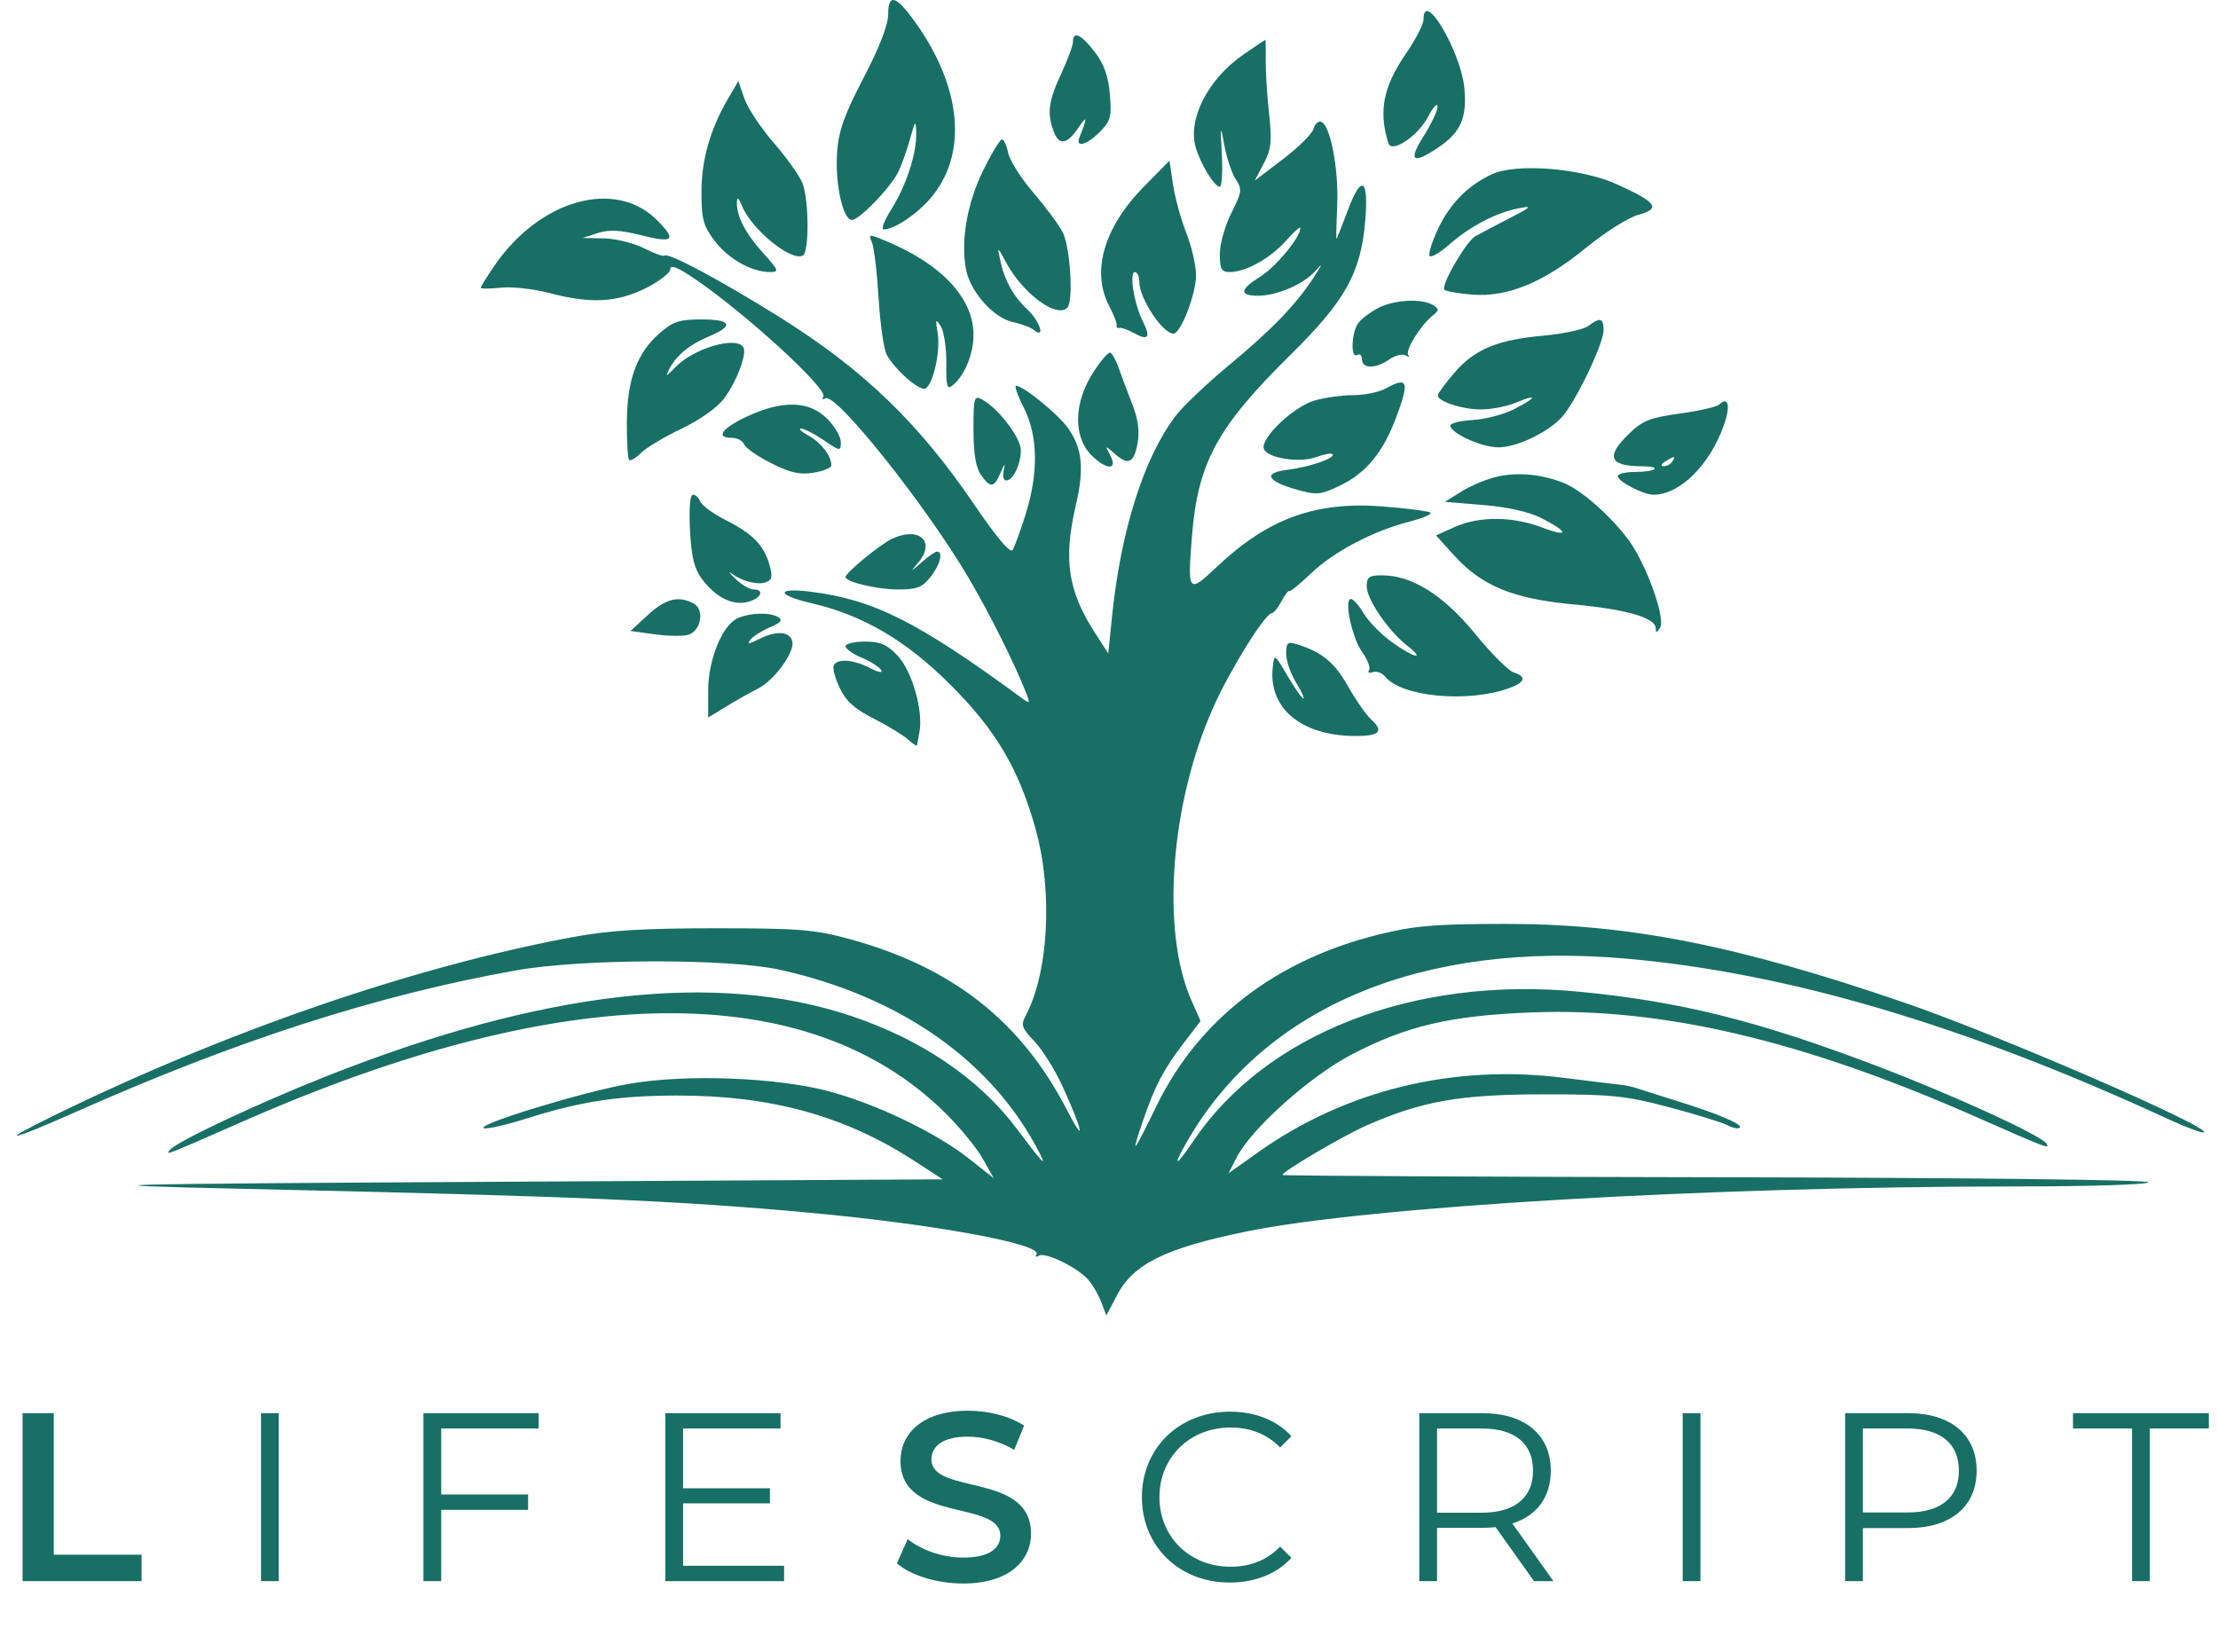
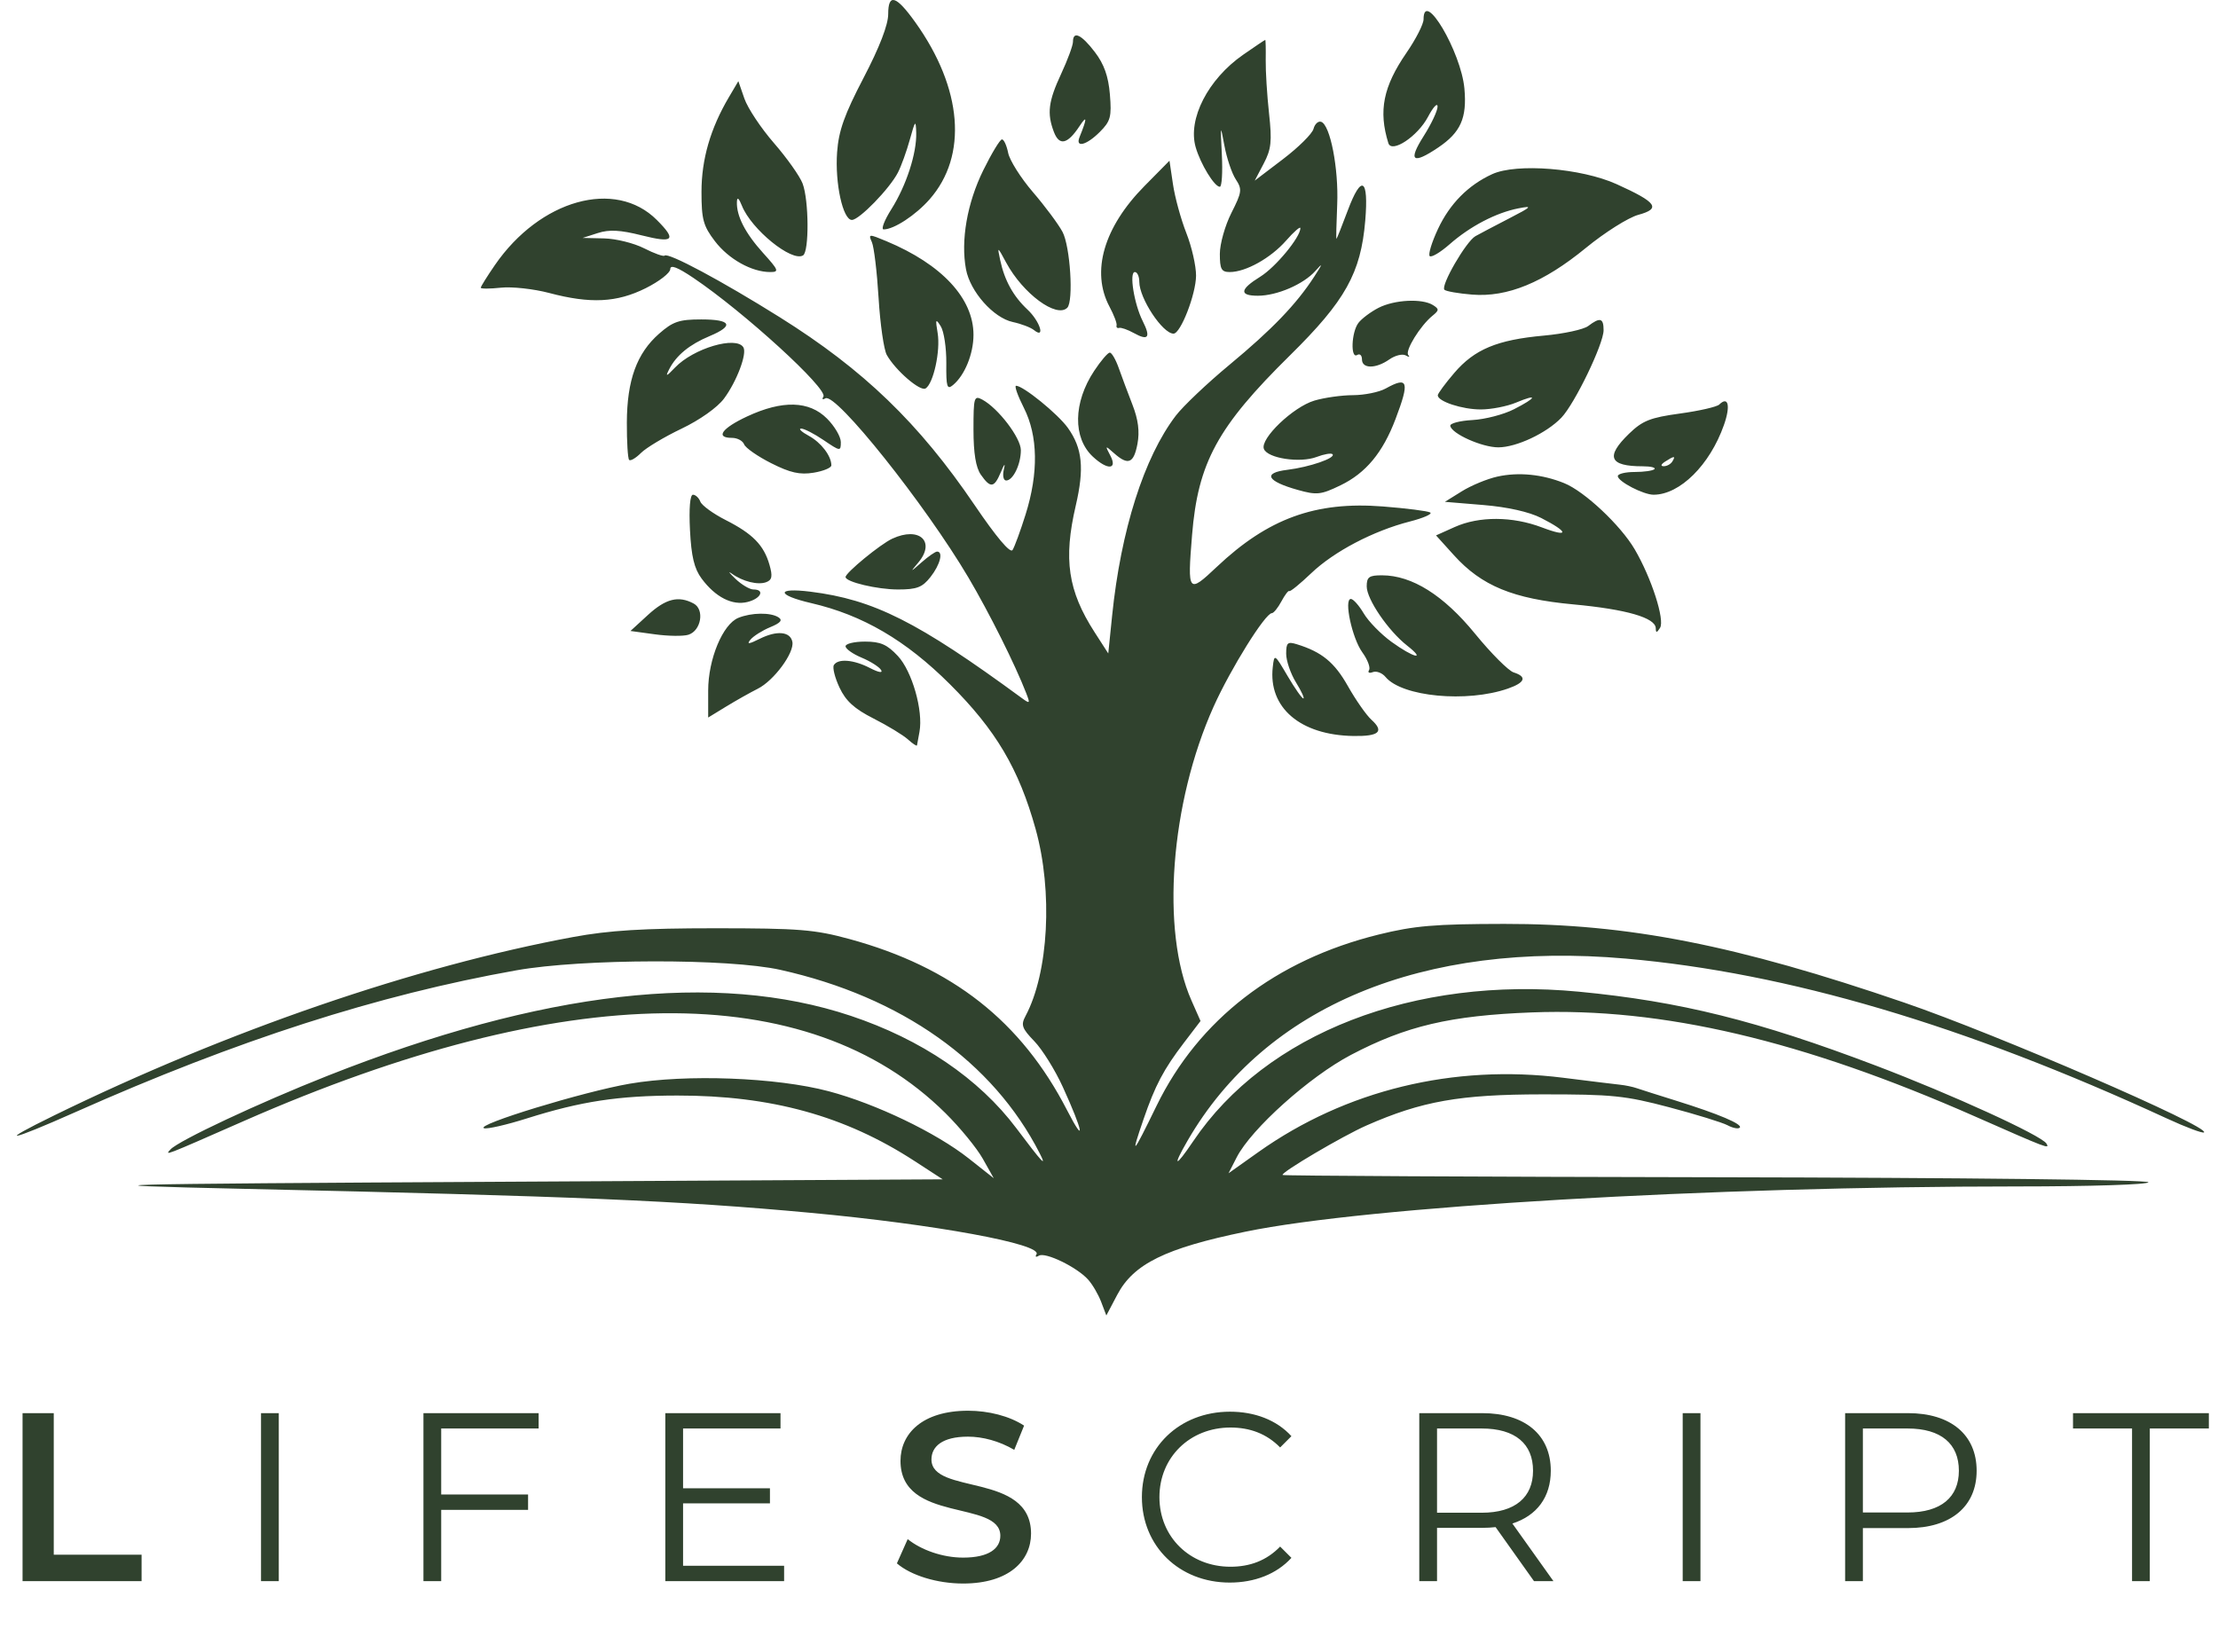
<svg xmlns="http://www.w3.org/2000/svg" width="184" height="137" viewBox="0 0 184 137" fill="none">
-   <path fill-rule="evenodd" clip-rule="evenodd" d="M73.683 1.169C73.683 2.057 72.966 3.916 71.647 6.444C70.049 9.506 69.574 10.839 69.444 12.63C69.258 15.201 69.924 18.245 70.671 18.245C71.281 18.245 73.801 15.651 74.488 14.317C74.766 13.778 75.213 12.54 75.482 11.566C75.923 9.968 75.975 9.914 76.007 11.01C76.056 12.714 75.185 15.394 73.942 17.361C73.362 18.279 73.076 19.031 73.305 19.031C74.16 19.031 75.962 17.849 77.121 16.53C80.299 12.911 79.849 7.335 75.939 1.859C74.34 -0.379 73.683 -0.58 73.683 1.169ZM118.095 1.603C118.095 1.998 117.459 3.244 116.682 4.373C114.744 7.186 114.341 9.19 115.174 11.872C115.445 12.748 117.608 11.313 118.465 9.69C118.891 8.883 119.247 8.497 119.257 8.834C119.266 9.17 118.748 10.275 118.104 11.29C116.788 13.365 117.18 13.674 119.309 12.239C121.176 10.981 121.706 9.79 121.484 7.346C121.209 4.306 118.095 -0.97 118.095 1.603ZM89.011 3.468C89.011 3.77 88.571 4.964 88.033 6.12C86.968 8.407 86.843 9.405 87.427 10.941C87.877 12.124 88.558 11.974 89.548 10.473C90.191 9.498 90.195 9.795 89.559 11.367C89.184 12.293 90.126 12.057 91.237 10.946C92.131 10.052 92.228 9.69 92.074 7.83C91.949 6.328 91.592 5.322 90.828 4.321C89.712 2.857 89.011 2.528 89.011 3.468ZM103.121 4.546C100.216 6.569 98.519 9.872 99.189 12.206C99.588 13.6 100.744 15.494 101.195 15.494C101.361 15.494 101.437 14.3 101.362 12.841C101.233 10.318 101.243 10.28 101.574 12.079C101.766 13.12 102.19 14.378 102.515 14.875C103.059 15.704 103.028 15.937 102.151 17.668C101.626 18.707 101.195 20.235 101.195 21.062C101.195 22.33 101.326 22.568 102.02 22.568C103.344 22.568 105.42 21.408 106.695 19.956C107.345 19.216 107.877 18.753 107.877 18.926C107.877 19.679 105.822 22.166 104.549 22.953C102.846 24.006 102.78 24.533 104.352 24.533C105.934 24.533 108.139 23.582 109.119 22.478C109.759 21.756 109.74 21.848 109.018 22.961C107.537 25.243 105.524 27.336 101.995 30.261C100.15 31.79 98.145 33.693 97.538 34.488C94.906 37.943 92.985 43.979 92.259 51.075L91.939 54.207L90.8 52.438C88.594 49.01 88.206 46.398 89.241 41.949C89.963 38.847 89.796 37.192 88.591 35.499C87.771 34.347 84.885 32.001 84.29 32.001C84.135 32.001 84.427 32.827 84.938 33.836C86.112 36.154 86.162 39.232 85.083 42.669C84.652 44.043 84.163 45.375 83.997 45.629C83.806 45.922 82.655 44.557 80.848 41.895C76.234 35.098 71.645 30.674 64.695 26.321C59.858 23.292 55.421 20.917 55.134 21.205C55.039 21.299 54.273 21.026 53.431 20.597C52.59 20.168 51.098 19.799 50.117 19.777L48.334 19.737L49.595 19.332C50.54 19.028 51.453 19.076 53.231 19.524C55.885 20.193 56.157 19.916 54.487 18.246C51.05 14.809 44.794 16.555 41.05 21.996C40.408 22.929 39.883 23.771 39.883 23.868C39.883 23.965 40.635 23.963 41.554 23.865C42.473 23.767 44.278 23.965 45.567 24.306C48.98 25.21 51.169 25.101 53.562 23.909C54.685 23.349 55.604 22.637 55.604 22.326C55.604 21.935 56.195 22.159 57.528 23.057C61.709 25.872 68.703 32.261 68.307 32.902C68.171 33.122 68.246 33.186 68.474 33.045C69.317 32.524 76.756 41.846 80.341 47.915C82.067 50.839 84.214 55.133 85.133 57.504C85.471 58.377 85.444 58.405 84.751 57.898C76.113 51.564 72.49 49.741 67.231 49.084C64.357 48.725 64.401 49.361 67.297 50.032C71.564 51.021 75.147 53.116 78.804 56.761C82.615 60.56 84.521 63.779 85.91 68.766C87.356 73.954 86.993 80.7 85.075 84.284C84.676 85.03 84.773 85.306 85.808 86.378C86.464 87.058 87.527 88.763 88.168 90.168C89.855 93.861 90.087 95.135 88.518 92.092C84.719 84.721 79.004 80.227 70.476 77.9C67.577 77.109 66.292 77.006 59.338 77.005C53.371 77.005 50.531 77.18 47.547 77.731C34.42 80.158 18.858 85.507 4.511 92.522C-0.347 94.898 0.673 94.739 6.28 92.246C19.684 86.286 31.337 82.539 42.831 80.495C48.307 79.521 60.454 79.499 64.743 80.456C74.773 82.694 82.376 88.072 86.249 95.671C86.875 96.9 86.475 96.47 84.316 93.596C81.219 89.472 76.43 86.222 70.569 84.266C59.404 80.54 45.02 82.189 27.18 89.241C21.486 91.492 14.81 94.622 14.14 95.356C13.653 95.89 13.563 95.924 20.232 92.994C46.84 81.3 67.046 81.073 78.43 92.339C79.636 93.532 81.031 95.236 81.531 96.125L82.439 97.74L80.365 96.101C77.66 93.963 72.665 91.565 68.749 90.526C64.406 89.373 56.941 89.091 52.228 89.901C48.413 90.558 39.374 93.321 40.154 93.592C40.411 93.681 42.011 93.316 43.709 92.779C48.204 91.36 51.304 90.888 56.184 90.882C63.958 90.873 70.095 92.565 75.854 96.306L78.203 97.832L42.045 98.032C7.6 98.222 5.232 98.286 20.232 98.621C47.585 99.231 56.325 99.6 67.199 100.606C77.551 101.563 86.507 103.207 85.983 104.055C85.852 104.266 85.944 104.316 86.186 104.167C86.711 103.842 89.329 105.111 90.261 106.143C90.625 106.544 91.115 107.38 91.35 108L91.779 109.127L92.684 107.41C94.037 104.845 96.671 103.549 103.317 102.176C113.459 100.082 141.795 98.422 167.394 98.422C173.428 98.422 178.228 98.267 178.228 98.074C178.228 97.874 162.9 97.697 142.377 97.66C122.659 97.625 106.471 97.54 106.403 97.472C106.214 97.283 111.379 94.236 113.379 93.357C117.95 91.348 121.105 90.79 127.921 90.784C133.745 90.779 134.82 90.888 138.469 91.854C140.704 92.445 142.886 93.118 143.317 93.349C143.749 93.58 144.203 93.669 144.325 93.546C144.602 93.269 142.567 92.406 139.053 91.312C137.577 90.852 136.106 90.385 135.781 90.272C135.457 90.159 134.838 90.03 134.406 89.985C133.973 89.94 131.851 89.68 129.689 89.408C120.579 88.26 111.631 90.438 104.405 95.563L101.917 97.328L102.593 96.008C103.803 93.645 108.629 89.318 112.071 87.51C116.649 85.105 120.314 84.245 127.086 83.985C137.898 83.57 149.545 86.308 163.883 92.635C169.869 95.276 170.066 95.351 169.765 94.863C169.347 94.188 161.902 90.785 155.629 88.403C145.803 84.671 139.38 83.072 130.985 82.267C117.3 80.956 105.013 85.721 98.98 94.68C97.483 96.902 97.221 96.864 98.525 94.612C104.984 83.459 118.026 78.044 134.873 79.521C148.29 80.698 162.92 85.021 179.756 92.783C181.353 93.52 182.741 94.039 182.842 93.939C183.326 93.455 165.683 85.814 157.987 83.176C144.033 78.391 135.071 76.628 124.777 76.643C119.013 76.651 117.326 76.795 114.362 77.528C105.833 79.635 99.433 84.574 95.942 91.74C93.932 95.867 93.767 96.037 94.864 92.848C95.83 90.039 96.535 88.704 98.216 86.503L99.593 84.698L98.838 82.99C96.287 77.225 97.088 66.606 100.676 58.623C102.088 55.48 104.963 50.866 105.509 50.866C105.657 50.866 106.015 50.424 106.304 49.884C106.593 49.344 106.888 48.96 106.959 49.031C107.03 49.103 107.845 48.439 108.77 47.557C110.667 45.747 113.926 44.038 116.962 43.261C118.087 42.973 118.847 42.637 118.649 42.515C118.452 42.394 116.683 42.168 114.718 42.014C109.126 41.577 105.195 43.008 100.934 47.033C98.565 49.272 98.5 49.187 98.89 44.39C99.38 38.375 100.997 35.408 107.017 29.476C111.608 24.951 112.893 22.651 113.258 18.298C113.553 14.775 112.942 14.424 111.805 17.464C111.321 18.758 110.899 19.817 110.867 19.817C110.835 19.817 110.864 18.535 110.931 16.968C111.059 13.987 110.353 10.351 109.597 10.104C109.354 10.024 109.069 10.289 108.965 10.691C108.859 11.094 107.719 12.225 106.431 13.204L104.09 14.984L104.834 13.569C105.463 12.372 105.531 11.727 105.276 9.402C105.111 7.889 104.986 5.899 105.001 4.98C105.015 4.062 104.997 3.31 104.962 3.31C104.926 3.31 104.098 3.866 103.121 4.546ZM60.461 8.073C58.933 10.662 58.194 13.22 58.194 15.914C58.194 18.202 58.34 18.741 59.309 20.01C60.443 21.496 62.362 22.568 63.891 22.568C64.657 22.568 64.602 22.42 63.297 20.976C61.819 19.34 61.088 17.911 61.132 16.745C61.148 16.314 61.292 16.425 61.547 17.066C62.327 19.028 65.691 21.76 66.621 21.186C67.134 20.868 67.107 16.606 66.582 15.225C66.351 14.616 65.282 13.107 64.207 11.87C63.132 10.634 62.028 8.972 61.753 8.178L61.252 6.732L60.461 8.073ZM81.568 14.128C80.231 16.846 79.689 19.953 80.137 22.341C80.484 24.195 82.415 26.37 84.017 26.713C84.71 26.861 85.499 27.16 85.769 27.378C86.747 28.166 86.274 26.648 85.24 25.683C84.063 24.582 83.332 23.261 82.975 21.586C82.727 20.418 82.732 20.42 83.473 21.79C84.865 24.362 87.651 26.419 88.539 25.529C89.073 24.993 88.784 20.422 88.139 19.227C87.79 18.579 86.684 17.094 85.681 15.928C84.68 14.762 83.759 13.303 83.635 12.685C83.512 12.069 83.28 11.563 83.121 11.563C82.962 11.563 82.263 12.717 81.568 14.128ZM94.945 15.43C91.564 18.853 90.494 22.537 92.04 25.437C92.409 26.129 92.674 26.827 92.63 26.99C92.585 27.152 92.681 27.247 92.844 27.201C93.006 27.155 93.551 27.346 94.056 27.626C95.264 28.295 95.483 28 94.795 26.633C94.082 25.218 93.659 22.568 94.145 22.568C94.348 22.568 94.514 22.934 94.514 23.38C94.514 24.748 96.449 27.677 97.353 27.677C97.943 27.677 99.212 24.409 99.222 22.867C99.226 22.059 98.863 20.467 98.415 19.33C97.967 18.193 97.469 16.378 97.309 15.297L97.017 13.332L94.945 15.43ZM123.794 14.444C121.804 15.353 120.271 16.901 119.292 18.994C118.776 20.094 118.467 21.106 118.605 21.244C118.743 21.381 119.485 20.941 120.255 20.265C121.954 18.773 124.109 17.647 125.956 17.286C127.178 17.047 127.092 17.14 125.189 18.122C124.01 18.73 122.756 19.39 122.401 19.589C121.624 20.024 119.494 23.705 119.826 24.037C119.955 24.167 120.99 24.347 122.124 24.439C125.044 24.675 128.053 23.44 131.556 20.569C133.123 19.284 135.082 18.048 135.909 17.822C137.818 17.302 137.453 16.788 134.105 15.274C131.178 13.952 125.817 13.52 123.794 14.444ZM72.328 20.085C72.505 20.478 72.756 22.568 72.886 24.73C73.017 26.891 73.323 29.014 73.566 29.446C74.29 30.731 76.339 32.499 76.785 32.224C77.437 31.82 78.031 29.096 77.785 27.632C77.589 26.469 77.622 26.398 78.043 27.067C78.308 27.487 78.515 28.864 78.504 30.127C78.485 32.097 78.563 32.354 79.056 31.945C80.033 31.134 80.758 29.358 80.758 27.774C80.758 24.75 78.132 21.927 73.533 20.007C72.076 19.399 72.021 19.402 72.328 20.085ZM114.362 25.535C113.713 25.868 112.962 26.431 112.691 26.787C112.105 27.56 112.022 29.799 112.593 29.446C112.809 29.312 112.986 29.479 112.986 29.816C112.986 30.602 114.135 30.602 115.257 29.816C115.738 29.48 116.352 29.331 116.622 29.486C116.892 29.641 116.985 29.628 116.83 29.455C116.525 29.118 117.818 27.018 118.842 26.188C119.392 25.742 119.397 25.637 118.879 25.31C117.985 24.744 115.681 24.86 114.362 25.535ZM54.676 27.683C52.825 29.308 52.015 31.539 52.002 35.051C51.995 36.645 52.081 38.041 52.192 38.152C52.304 38.264 52.746 38.003 53.175 37.574C53.604 37.145 55.119 36.239 56.541 35.56C58.053 34.838 59.515 33.802 60.062 33.065C61.121 31.639 61.991 29.334 61.668 28.811C61.073 27.847 57.531 28.893 56.005 30.484C55.261 31.259 55.181 31.282 55.52 30.621C56.108 29.473 57.201 28.578 58.861 27.884C60.929 27.02 60.671 26.498 58.173 26.498C56.344 26.498 55.824 26.674 54.676 27.683ZM131.752 27.046C131.373 27.334 129.718 27.691 128.074 27.84C124.198 28.192 122.324 28.973 120.641 30.939C119.889 31.817 119.274 32.652 119.274 32.794C119.274 33.301 121.3 33.966 122.843 33.966C123.704 33.966 125.022 33.71 125.772 33.396C127.616 32.626 127.5 32.978 125.588 33.953C124.738 34.387 123.19 34.788 122.149 34.845C121.109 34.902 120.282 35.117 120.312 35.324C120.407 35.974 122.94 37.11 124.295 37.11C125.794 37.11 128.295 35.935 129.524 34.653C130.637 33.493 133.03 28.537 133.03 27.394C133.03 26.377 132.739 26.297 131.752 27.046ZM90.77 30.767C89.03 33.395 88.986 36.324 90.663 37.885C91.875 39.015 92.724 38.964 92.112 37.798C91.662 36.94 91.671 36.934 92.424 37.601C93.588 38.633 94.056 38.444 94.361 36.82C94.553 35.797 94.427 34.81 93.947 33.577C93.568 32.602 93.055 31.229 92.807 30.527C92.559 29.825 92.225 29.25 92.065 29.25C91.905 29.25 91.322 29.932 90.77 30.767ZM114.951 32.23C114.411 32.53 113.193 32.778 112.245 32.781C111.298 32.784 109.851 32.988 109.03 33.234C107.27 33.761 104.524 36.392 104.849 37.24C105.149 38.021 107.845 38.431 109.226 37.906C109.841 37.672 110.432 37.569 110.54 37.678C110.848 37.986 108.638 38.75 106.791 38.975C104.721 39.227 105.085 39.92 107.667 40.643C109.239 41.084 109.58 41.047 111.207 40.259C113.307 39.243 114.708 37.556 115.766 34.771C116.958 31.634 116.817 31.195 114.951 32.23ZM80.758 35.633C80.758 37.598 80.951 38.783 81.37 39.38C82.168 40.521 82.475 40.483 83.025 39.173C83.333 38.442 83.412 38.378 83.271 38.977C83.157 39.463 83.246 39.861 83.469 39.861C84.04 39.861 84.688 38.525 84.688 37.346C84.688 36.325 82.805 33.855 81.49 33.151C80.807 32.785 80.758 32.951 80.758 35.633ZM142.624 33.559C142.427 33.751 140.96 34.087 139.363 34.305C136.898 34.643 136.26 34.896 135.138 35.983C133.168 37.892 133.5 38.682 136.272 38.682C136.939 38.682 137.378 38.788 137.249 38.918C137.119 39.048 136.382 39.154 135.611 39.154C134.84 39.154 134.209 39.308 134.209 39.497C134.209 39.938 136.328 41.04 137.176 41.04C139.357 41.04 141.846 38.574 143.015 35.253C143.575 33.664 143.38 32.823 142.624 33.559ZM61.991 34.541C59.875 35.526 59.309 36.324 60.726 36.324C61.165 36.324 61.617 36.565 61.73 36.86C61.843 37.155 62.855 37.86 63.978 38.426C65.555 39.222 66.354 39.401 67.493 39.214C68.304 39.081 68.967 38.807 68.967 38.605C68.967 37.821 68.114 36.706 67.091 36.151C66.501 35.831 66.216 35.562 66.456 35.554C66.696 35.545 67.536 35.975 68.323 36.509C69.71 37.45 69.753 37.455 69.753 36.675C69.753 36.232 69.237 35.354 68.605 34.722C67.126 33.243 64.909 33.183 61.991 34.541ZM138.14 38.289C137.785 38.518 137.737 38.672 138.018 38.676C138.275 38.679 138.595 38.505 138.729 38.289C139.03 37.801 138.895 37.801 138.14 38.289ZM124.222 39.536C123.377 39.722 122.05 40.27 121.274 40.753L119.864 41.63L123.065 41.895C125.067 42.061 126.86 42.464 127.852 42.97C130.164 44.15 130.203 44.622 127.917 43.754C125.47 42.824 122.7 42.811 120.676 43.721L119.13 44.415L120.613 46.057C122.912 48.602 125.516 49.674 130.523 50.138C134.936 50.547 137.349 51.248 137.359 52.123C137.364 52.517 137.445 52.508 137.712 52.087C138.127 51.432 137.002 47.943 135.611 45.569C134.438 43.568 131.448 40.762 129.764 40.081C127.939 39.342 125.972 39.149 124.222 39.536ZM57.239 43.968C57.349 46.155 57.593 47.175 58.204 47.996C59.352 49.542 60.752 50.254 62.018 49.936C63.124 49.659 63.48 48.901 62.504 48.901C62.192 48.901 61.52 48.503 61.011 48.016C60.502 47.53 60.36 47.332 60.694 47.577C61.599 48.238 62.881 48.556 63.571 48.292C64.049 48.108 64.106 47.8 63.834 46.853C63.367 45.222 62.443 44.279 60.204 43.143C59.167 42.617 58.22 41.929 58.099 41.614C57.977 41.298 57.701 41.04 57.485 41.04C57.243 41.04 57.148 42.175 57.239 43.968ZM74.021 44.686C73.028 45.146 70.146 47.513 70.146 47.868C70.146 48.276 72.78 48.901 74.5 48.901C76.061 48.901 76.515 48.726 77.192 47.865C77.99 46.852 78.272 45.757 77.737 45.757C77.589 45.757 77.016 46.154 76.463 46.641C75.494 47.493 75.484 47.494 76.177 46.67C77.649 44.921 76.264 43.646 74.021 44.686ZM113.379 48.645C113.379 49.712 115.159 52.319 116.73 53.555C118.353 54.832 117.27 54.574 115.439 53.248C114.562 52.612 113.525 51.551 113.134 50.89C112.743 50.228 112.262 49.687 112.065 49.687C111.467 49.687 112.167 52.95 113.016 54.117C113.451 54.716 113.702 55.377 113.573 55.586C113.444 55.795 113.584 55.872 113.885 55.756C114.186 55.641 114.661 55.822 114.94 56.158C116.302 57.8 121.685 58.31 125.096 57.121C126.529 56.622 126.699 56.139 125.567 55.78C125.138 55.644 123.694 54.196 122.359 52.562C119.753 49.373 117.141 47.733 114.656 47.726C113.577 47.722 113.379 47.864 113.379 48.645ZM53.751 51.014L52.302 52.343L54.324 52.62C55.435 52.773 56.689 52.789 57.11 52.655C58.17 52.319 58.464 50.559 57.544 50.066C56.287 49.394 55.232 49.658 53.751 51.014ZM61.255 51.253C59.958 51.776 58.749 54.687 58.749 57.284V59.523L60.222 58.623C61.033 58.127 62.223 57.457 62.866 57.133C64.201 56.462 65.907 54.15 65.734 53.248C65.568 52.388 64.451 52.281 63.033 52.988C62.111 53.448 61.922 53.465 62.26 53.059C62.504 52.764 63.242 52.3 63.898 52.028C64.765 51.669 64.949 51.445 64.572 51.206C63.919 50.792 62.341 50.814 61.255 51.253ZM70.146 53.612C70.146 53.825 70.744 54.249 71.474 54.554C72.204 54.859 72.931 55.318 73.089 55.575C73.261 55.852 72.892 55.789 72.174 55.418C70.82 54.718 69.521 54.611 69.175 55.171C69.048 55.377 69.258 56.217 69.643 57.038C70.167 58.156 70.877 58.8 72.47 59.607C73.639 60.2 74.922 60.979 75.319 61.338C75.717 61.698 76.055 61.921 76.071 61.833C76.087 61.746 76.18 61.238 76.278 60.706C76.599 58.956 75.665 55.683 74.484 54.418C73.592 53.464 73.045 53.224 71.757 53.224C70.871 53.224 70.146 53.398 70.146 53.612ZM106.698 54.232C106.698 54.815 107.066 55.889 107.516 56.617C107.965 57.344 108.238 57.94 108.122 57.94C108.005 57.94 107.416 57.1 106.812 56.073C105.731 54.234 105.713 54.223 105.586 55.335C105.201 58.702 107.868 60.983 112.275 61.055C114.41 61.089 114.854 60.689 113.769 59.706C113.346 59.323 112.467 58.066 111.817 56.914C110.704 54.943 109.655 54.083 107.582 53.444C106.816 53.208 106.698 53.313 106.698 54.232Z" fill="#186F65" />
-   <path d="M1.871 131.164V117.228H4.46V128.974H11.746V131.164H1.871ZM21.654 131.164V117.228H23.127V131.164H21.654ZM44.684 118.502H36.601V123.977H43.808V125.251H36.601V131.164H35.128V117.228H44.684V118.502ZM56.666 129.89H65.048V131.164H55.193V117.228H64.749V118.502H56.666V123.459H63.873V124.713H56.666V129.89ZM79.899 131.363C77.729 131.363 75.559 130.686 74.404 129.691L75.3 127.68C76.415 128.576 78.187 129.213 79.899 129.213C82.069 129.213 82.985 128.436 82.985 127.401C82.985 124.395 74.703 126.366 74.703 121.19C74.703 118.94 76.494 117.028 80.317 117.028C81.989 117.028 83.741 117.466 84.956 118.263L84.14 120.274C82.885 119.537 81.511 119.179 80.297 119.179C78.147 119.179 77.271 120.015 77.271 121.07C77.271 124.037 85.533 122.105 85.533 127.222C85.533 129.452 83.722 131.363 79.899 131.363ZM102.016 131.284C97.835 131.284 94.729 128.277 94.729 124.196C94.729 120.114 97.835 117.108 102.036 117.108C104.067 117.108 105.899 117.785 107.133 119.139L106.197 120.075C105.062 118.92 103.669 118.422 102.076 118.422C98.711 118.422 96.183 120.891 96.183 124.196C96.183 127.501 98.711 129.97 102.076 129.97C103.669 129.97 105.062 129.472 106.197 128.297L107.133 129.233C105.899 130.587 104.067 131.284 102.016 131.284ZM128.869 131.164H127.256L124.071 126.684C123.712 126.724 123.354 126.744 122.956 126.744H119.213V131.164H117.74V117.228H122.956C126.5 117.228 128.65 119.019 128.65 122.006C128.65 124.196 127.495 125.729 125.464 126.386L128.869 131.164ZM122.916 125.49C125.703 125.49 127.177 124.196 127.177 122.006C127.177 119.776 125.703 118.502 122.916 118.502H119.213V125.49H122.916ZM139.593 131.164V117.228H141.066V131.164H139.593ZM158.283 117.228C161.827 117.228 163.977 119.019 163.977 122.006C163.977 124.972 161.827 126.764 158.283 126.764H154.54V131.164H153.067V117.228H158.283ZM158.243 125.47C161.031 125.47 162.504 124.196 162.504 122.006C162.504 119.776 161.031 118.502 158.243 118.502H154.54V125.47H158.243ZM176.87 131.164V118.502H171.972V117.228H183.241V118.502H178.343V131.164H176.87Z" fill="#186F65" />
+   <path fill-rule="evenodd" clip-rule="evenodd" d="M73.683 1.169C73.683 2.057 72.966 3.916 71.647 6.444C70.049 9.506 69.574 10.839 69.444 12.63C69.258 15.201 69.924 18.245 70.671 18.245C71.281 18.245 73.801 15.651 74.488 14.317C74.766 13.778 75.213 12.54 75.482 11.566C75.923 9.968 75.975 9.914 76.007 11.01C76.056 12.714 75.185 15.394 73.942 17.361C73.362 18.279 73.076 19.031 73.305 19.031C74.16 19.031 75.962 17.849 77.121 16.53C80.299 12.911 79.849 7.335 75.939 1.859C74.34 -0.379 73.683 -0.58 73.683 1.169ZM118.095 1.603C118.095 1.998 117.459 3.244 116.682 4.373C114.744 7.186 114.341 9.19 115.174 11.872C115.445 12.748 117.608 11.313 118.465 9.69C118.891 8.883 119.247 8.497 119.257 8.834C119.266 9.17 118.748 10.275 118.104 11.29C116.788 13.365 117.18 13.674 119.309 12.239C121.176 10.981 121.706 9.79 121.484 7.346C121.209 4.306 118.095 -0.97 118.095 1.603ZM89.011 3.468C89.011 3.77 88.571 4.964 88.033 6.12C86.968 8.407 86.843 9.405 87.427 10.941C87.877 12.124 88.558 11.974 89.548 10.473C90.191 9.498 90.195 9.795 89.559 11.367C89.184 12.293 90.126 12.057 91.237 10.946C92.131 10.052 92.228 9.69 92.074 7.83C91.949 6.328 91.592 5.322 90.828 4.321C89.712 2.857 89.011 2.528 89.011 3.468ZM103.121 4.546C100.216 6.569 98.519 9.872 99.189 12.206C99.588 13.6 100.744 15.494 101.195 15.494C101.361 15.494 101.437 14.3 101.362 12.841C101.233 10.318 101.243 10.28 101.574 12.079C101.766 13.12 102.19 14.378 102.515 14.875C103.059 15.704 103.028 15.937 102.151 17.668C101.626 18.707 101.195 20.235 101.195 21.062C101.195 22.33 101.326 22.568 102.02 22.568C103.344 22.568 105.42 21.408 106.695 19.956C107.345 19.216 107.877 18.753 107.877 18.926C107.877 19.679 105.822 22.166 104.549 22.953C102.846 24.006 102.78 24.533 104.352 24.533C105.934 24.533 108.139 23.582 109.119 22.478C109.759 21.756 109.74 21.848 109.018 22.961C107.537 25.243 105.524 27.336 101.995 30.261C100.15 31.79 98.145 33.693 97.538 34.488C94.906 37.943 92.985 43.979 92.259 51.075L91.939 54.207L90.8 52.438C88.594 49.01 88.206 46.398 89.241 41.949C89.963 38.847 89.796 37.192 88.591 35.499C87.771 34.347 84.885 32.001 84.29 32.001C84.135 32.001 84.427 32.827 84.938 33.836C86.112 36.154 86.162 39.232 85.083 42.669C84.652 44.043 84.163 45.375 83.997 45.629C83.806 45.922 82.655 44.557 80.848 41.895C76.234 35.098 71.645 30.674 64.695 26.321C59.858 23.292 55.421 20.917 55.134 21.205C55.039 21.299 54.273 21.026 53.431 20.597C52.59 20.168 51.098 19.799 50.117 19.777L48.334 19.737L49.595 19.332C50.54 19.028 51.453 19.076 53.231 19.524C55.885 20.193 56.157 19.916 54.487 18.246C51.05 14.809 44.794 16.555 41.05 21.996C40.408 22.929 39.883 23.771 39.883 23.868C39.883 23.965 40.635 23.963 41.554 23.865C42.473 23.767 44.278 23.965 45.567 24.306C48.98 25.21 51.169 25.101 53.562 23.909C54.685 23.349 55.604 22.637 55.604 22.326C55.604 21.935 56.195 22.159 57.528 23.057C61.709 25.872 68.703 32.261 68.307 32.902C68.171 33.122 68.246 33.186 68.474 33.045C69.317 32.524 76.756 41.846 80.341 47.915C82.067 50.839 84.214 55.133 85.133 57.504C85.471 58.377 85.444 58.405 84.751 57.898C76.113 51.564 72.49 49.741 67.231 49.084C64.357 48.725 64.401 49.361 67.297 50.032C71.564 51.021 75.147 53.116 78.804 56.761C82.615 60.56 84.521 63.779 85.91 68.766C87.356 73.954 86.993 80.7 85.075 84.284C84.676 85.03 84.773 85.306 85.808 86.378C86.464 87.058 87.527 88.763 88.168 90.168C89.855 93.861 90.087 95.135 88.518 92.092C84.719 84.721 79.004 80.227 70.476 77.9C67.577 77.109 66.292 77.006 59.338 77.005C53.371 77.005 50.531 77.18 47.547 77.731C34.42 80.158 18.858 85.507 4.511 92.522C-0.347 94.898 0.673 94.739 6.28 92.246C19.684 86.286 31.337 82.539 42.831 80.495C48.307 79.521 60.454 79.499 64.743 80.456C74.773 82.694 82.376 88.072 86.249 95.671C86.875 96.9 86.475 96.47 84.316 93.596C81.219 89.472 76.43 86.222 70.569 84.266C59.404 80.54 45.02 82.189 27.18 89.241C21.486 91.492 14.81 94.622 14.14 95.356C13.653 95.89 13.563 95.924 20.232 92.994C46.84 81.3 67.046 81.073 78.43 92.339C79.636 93.532 81.031 95.236 81.531 96.125L82.439 97.74L80.365 96.101C77.66 93.963 72.665 91.565 68.749 90.526C64.406 89.373 56.941 89.091 52.228 89.901C48.413 90.558 39.374 93.321 40.154 93.592C40.411 93.681 42.011 93.316 43.709 92.779C48.204 91.36 51.304 90.888 56.184 90.882C63.958 90.873 70.095 92.565 75.854 96.306L78.203 97.832L42.045 98.032C7.6 98.222 5.232 98.286 20.232 98.621C47.585 99.231 56.325 99.6 67.199 100.606C77.551 101.563 86.507 103.207 85.983 104.055C85.852 104.266 85.944 104.316 86.186 104.167C86.711 103.842 89.329 105.111 90.261 106.143C90.625 106.544 91.115 107.38 91.35 108L91.779 109.127L92.684 107.41C94.037 104.845 96.671 103.549 103.317 102.176C113.459 100.082 141.795 98.422 167.394 98.422C173.428 98.422 178.228 98.267 178.228 98.074C178.228 97.874 162.9 97.697 142.377 97.66C122.659 97.625 106.471 97.54 106.403 97.472C106.214 97.283 111.379 94.236 113.379 93.357C117.95 91.348 121.105 90.79 127.921 90.784C133.745 90.779 134.82 90.888 138.469 91.854C140.704 92.445 142.886 93.118 143.317 93.349C143.749 93.58 144.203 93.669 144.325 93.546C144.602 93.269 142.567 92.406 139.053 91.312C137.577 90.852 136.106 90.385 135.781 90.272C135.457 90.159 134.838 90.03 134.406 89.985C133.973 89.94 131.851 89.68 129.689 89.408C120.579 88.26 111.631 90.438 104.405 95.563L101.917 97.328L102.593 96.008C103.803 93.645 108.629 89.318 112.071 87.51C116.649 85.105 120.314 84.245 127.086 83.985C137.898 83.57 149.545 86.308 163.883 92.635C169.869 95.276 170.066 95.351 169.765 94.863C169.347 94.188 161.902 90.785 155.629 88.403C145.803 84.671 139.38 83.072 130.985 82.267C117.3 80.956 105.013 85.721 98.98 94.68C97.483 96.902 97.221 96.864 98.525 94.612C104.984 83.459 118.026 78.044 134.873 79.521C148.29 80.698 162.92 85.021 179.756 92.783C181.353 93.52 182.741 94.039 182.842 93.939C183.326 93.455 165.683 85.814 157.987 83.176C144.033 78.391 135.071 76.628 124.777 76.643C119.013 76.651 117.326 76.795 114.362 77.528C105.833 79.635 99.433 84.574 95.942 91.74C93.932 95.867 93.767 96.037 94.864 92.848C95.83 90.039 96.535 88.704 98.216 86.503L99.593 84.698L98.838 82.99C96.287 77.225 97.088 66.606 100.676 58.623C102.088 55.48 104.963 50.866 105.509 50.866C105.657 50.866 106.015 50.424 106.304 49.884C106.593 49.344 106.888 48.96 106.959 49.031C107.03 49.103 107.845 48.439 108.77 47.557C110.667 45.747 113.926 44.038 116.962 43.261C118.087 42.973 118.847 42.637 118.649 42.515C118.452 42.394 116.683 42.168 114.718 42.014C109.126 41.577 105.195 43.008 100.934 47.033C98.565 49.272 98.5 49.187 98.89 44.39C99.38 38.375 100.997 35.408 107.017 29.476C111.608 24.951 112.893 22.651 113.258 18.298C113.553 14.775 112.942 14.424 111.805 17.464C111.321 18.758 110.899 19.817 110.867 19.817C110.835 19.817 110.864 18.535 110.931 16.968C111.059 13.987 110.353 10.351 109.597 10.104C109.354 10.024 109.069 10.289 108.965 10.691C108.859 11.094 107.719 12.225 106.431 13.204L104.09 14.984L104.834 13.569C105.463 12.372 105.531 11.727 105.276 9.402C105.111 7.889 104.986 5.899 105.001 4.98C105.015 4.062 104.997 3.31 104.962 3.31C104.926 3.31 104.098 3.866 103.121 4.546ZM60.461 8.073C58.933 10.662 58.194 13.22 58.194 15.914C58.194 18.202 58.34 18.741 59.309 20.01C60.443 21.496 62.362 22.568 63.891 22.568C64.657 22.568 64.602 22.42 63.297 20.976C61.819 19.34 61.088 17.911 61.132 16.745C61.148 16.314 61.292 16.425 61.547 17.066C62.327 19.028 65.691 21.76 66.621 21.186C67.134 20.868 67.107 16.606 66.582 15.225C66.351 14.616 65.282 13.107 64.207 11.87C63.132 10.634 62.028 8.972 61.753 8.178L61.252 6.732L60.461 8.073ZM81.568 14.128C80.231 16.846 79.689 19.953 80.137 22.341C80.484 24.195 82.415 26.37 84.017 26.713C84.71 26.861 85.499 27.16 85.769 27.378C86.747 28.166 86.274 26.648 85.24 25.683C84.063 24.582 83.332 23.261 82.975 21.586C82.727 20.418 82.732 20.42 83.473 21.79C84.865 24.362 87.651 26.419 88.539 25.529C89.073 24.993 88.784 20.422 88.139 19.227C87.79 18.579 86.684 17.094 85.681 15.928C84.68 14.762 83.759 13.303 83.635 12.685C83.512 12.069 83.28 11.563 83.121 11.563C82.962 11.563 82.263 12.717 81.568 14.128ZM94.945 15.43C91.564 18.853 90.494 22.537 92.04 25.437C92.409 26.129 92.674 26.827 92.63 26.99C92.585 27.152 92.681 27.247 92.844 27.201C93.006 27.155 93.551 27.346 94.056 27.626C95.264 28.295 95.483 28 94.795 26.633C94.082 25.218 93.659 22.568 94.145 22.568C94.348 22.568 94.514 22.934 94.514 23.38C94.514 24.748 96.449 27.677 97.353 27.677C97.943 27.677 99.212 24.409 99.222 22.867C99.226 22.059 98.863 20.467 98.415 19.33C97.967 18.193 97.469 16.378 97.309 15.297L97.017 13.332L94.945 15.43ZM123.794 14.444C121.804 15.353 120.271 16.901 119.292 18.994C118.776 20.094 118.467 21.106 118.605 21.244C118.743 21.381 119.485 20.941 120.255 20.265C121.954 18.773 124.109 17.647 125.956 17.286C127.178 17.047 127.092 17.14 125.189 18.122C124.01 18.73 122.756 19.39 122.401 19.589C121.624 20.024 119.494 23.705 119.826 24.037C119.955 24.167 120.99 24.347 122.124 24.439C125.044 24.675 128.053 23.44 131.556 20.569C133.123 19.284 135.082 18.048 135.909 17.822C137.818 17.302 137.453 16.788 134.105 15.274C131.178 13.952 125.817 13.52 123.794 14.444ZM72.328 20.085C72.505 20.478 72.756 22.568 72.886 24.73C73.017 26.891 73.323 29.014 73.566 29.446C74.29 30.731 76.339 32.499 76.785 32.224C77.437 31.82 78.031 29.096 77.785 27.632C77.589 26.469 77.622 26.398 78.043 27.067C78.308 27.487 78.515 28.864 78.504 30.127C78.485 32.097 78.563 32.354 79.056 31.945C80.033 31.134 80.758 29.358 80.758 27.774C80.758 24.75 78.132 21.927 73.533 20.007C72.076 19.399 72.021 19.402 72.328 20.085ZM114.362 25.535C113.713 25.868 112.962 26.431 112.691 26.787C112.105 27.56 112.022 29.799 112.593 29.446C112.809 29.312 112.986 29.479 112.986 29.816C112.986 30.602 114.135 30.602 115.257 29.816C115.738 29.48 116.352 29.331 116.622 29.486C116.892 29.641 116.985 29.628 116.83 29.455C116.525 29.118 117.818 27.018 118.842 26.188C119.392 25.742 119.397 25.637 118.879 25.31C117.985 24.744 115.681 24.86 114.362 25.535ZM54.676 27.683C52.825 29.308 52.015 31.539 52.002 35.051C51.995 36.645 52.081 38.041 52.192 38.152C52.304 38.264 52.746 38.003 53.175 37.574C53.604 37.145 55.119 36.239 56.541 35.56C58.053 34.838 59.515 33.802 60.062 33.065C61.121 31.639 61.991 29.334 61.668 28.811C61.073 27.847 57.531 28.893 56.005 30.484C55.261 31.259 55.181 31.282 55.52 30.621C56.108 29.473 57.201 28.578 58.861 27.884C60.929 27.02 60.671 26.498 58.173 26.498C56.344 26.498 55.824 26.674 54.676 27.683ZM131.752 27.046C131.373 27.334 129.718 27.691 128.074 27.84C124.198 28.192 122.324 28.973 120.641 30.939C119.889 31.817 119.274 32.652 119.274 32.794C119.274 33.301 121.3 33.966 122.843 33.966C123.704 33.966 125.022 33.71 125.772 33.396C127.616 32.626 127.5 32.978 125.588 33.953C124.738 34.387 123.19 34.788 122.149 34.845C121.109 34.902 120.282 35.117 120.312 35.324C120.407 35.974 122.94 37.11 124.295 37.11C125.794 37.11 128.295 35.935 129.524 34.653C130.637 33.493 133.03 28.537 133.03 27.394C133.03 26.377 132.739 26.297 131.752 27.046ZM90.77 30.767C89.03 33.395 88.986 36.324 90.663 37.885C91.875 39.015 92.724 38.964 92.112 37.798C91.662 36.94 91.671 36.934 92.424 37.601C93.588 38.633 94.056 38.444 94.361 36.82C94.553 35.797 94.427 34.81 93.947 33.577C93.568 32.602 93.055 31.229 92.807 30.527C92.559 29.825 92.225 29.25 92.065 29.25C91.905 29.25 91.322 29.932 90.77 30.767ZM114.951 32.23C114.411 32.53 113.193 32.778 112.245 32.781C111.298 32.784 109.851 32.988 109.03 33.234C107.27 33.761 104.524 36.392 104.849 37.24C105.149 38.021 107.845 38.431 109.226 37.906C109.841 37.672 110.432 37.569 110.54 37.678C110.848 37.986 108.638 38.75 106.791 38.975C104.721 39.227 105.085 39.92 107.667 40.643C109.239 41.084 109.58 41.047 111.207 40.259C113.307 39.243 114.708 37.556 115.766 34.771C116.958 31.634 116.817 31.195 114.951 32.23ZM80.758 35.633C80.758 37.598 80.951 38.783 81.37 39.38C82.168 40.521 82.475 40.483 83.025 39.173C83.333 38.442 83.412 38.378 83.271 38.977C83.157 39.463 83.246 39.861 83.469 39.861C84.04 39.861 84.688 38.525 84.688 37.346C84.688 36.325 82.805 33.855 81.49 33.151C80.807 32.785 80.758 32.951 80.758 35.633ZM142.624 33.559C142.427 33.751 140.96 34.087 139.363 34.305C136.898 34.643 136.26 34.896 135.138 35.983C133.168 37.892 133.5 38.682 136.272 38.682C136.939 38.682 137.378 38.788 137.249 38.918C137.119 39.048 136.382 39.154 135.611 39.154C134.84 39.154 134.209 39.308 134.209 39.497C134.209 39.938 136.328 41.04 137.176 41.04C139.357 41.04 141.846 38.574 143.015 35.253C143.575 33.664 143.38 32.823 142.624 33.559ZM61.991 34.541C59.875 35.526 59.309 36.324 60.726 36.324C61.165 36.324 61.617 36.565 61.73 36.86C61.843 37.155 62.855 37.86 63.978 38.426C65.555 39.222 66.354 39.401 67.493 39.214C68.304 39.081 68.967 38.807 68.967 38.605C68.967 37.821 68.114 36.706 67.091 36.151C66.501 35.831 66.216 35.562 66.456 35.554C66.696 35.545 67.536 35.975 68.323 36.509C69.71 37.45 69.753 37.455 69.753 36.675C69.753 36.232 69.237 35.354 68.605 34.722C67.126 33.243 64.909 33.183 61.991 34.541ZM138.14 38.289C137.785 38.518 137.737 38.672 138.018 38.676C138.275 38.679 138.595 38.505 138.729 38.289C139.03 37.801 138.895 37.801 138.14 38.289ZM124.222 39.536C123.377 39.722 122.05 40.27 121.274 40.753L119.864 41.63L123.065 41.895C125.067 42.061 126.86 42.464 127.852 42.97C130.164 44.15 130.203 44.622 127.917 43.754C125.47 42.824 122.7 42.811 120.676 43.721L119.13 44.415L120.613 46.057C122.912 48.602 125.516 49.674 130.523 50.138C134.936 50.547 137.349 51.248 137.359 52.123C137.364 52.517 137.445 52.508 137.712 52.087C138.127 51.432 137.002 47.943 135.611 45.569C134.438 43.568 131.448 40.762 129.764 40.081C127.939 39.342 125.972 39.149 124.222 39.536ZM57.239 43.968C57.349 46.155 57.593 47.175 58.204 47.996C59.352 49.542 60.752 50.254 62.018 49.936C63.124 49.659 63.48 48.901 62.504 48.901C62.192 48.901 61.52 48.503 61.011 48.016C60.502 47.53 60.36 47.332 60.694 47.577C61.599 48.238 62.881 48.556 63.571 48.292C64.049 48.108 64.106 47.8 63.834 46.853C63.367 45.222 62.443 44.279 60.204 43.143C59.167 42.617 58.22 41.929 58.099 41.614C57.977 41.298 57.701 41.04 57.485 41.04C57.243 41.04 57.148 42.175 57.239 43.968ZM74.021 44.686C73.028 45.146 70.146 47.513 70.146 47.868C70.146 48.276 72.78 48.901 74.5 48.901C76.061 48.901 76.515 48.726 77.192 47.865C77.99 46.852 78.272 45.757 77.737 45.757C77.589 45.757 77.016 46.154 76.463 46.641C75.494 47.493 75.484 47.494 76.177 46.67C77.649 44.921 76.264 43.646 74.021 44.686ZM113.379 48.645C113.379 49.712 115.159 52.319 116.73 53.555C118.353 54.832 117.27 54.574 115.439 53.248C114.562 52.612 113.525 51.551 113.134 50.89C112.743 50.228 112.262 49.687 112.065 49.687C111.467 49.687 112.167 52.95 113.016 54.117C113.451 54.716 113.702 55.377 113.573 55.586C113.444 55.795 113.584 55.872 113.885 55.756C114.186 55.641 114.661 55.822 114.94 56.158C116.302 57.8 121.685 58.31 125.096 57.121C126.529 56.622 126.699 56.139 125.567 55.78C125.138 55.644 123.694 54.196 122.359 52.562C119.753 49.373 117.141 47.733 114.656 47.726C113.577 47.722 113.379 47.864 113.379 48.645ZM53.751 51.014L52.302 52.343L54.324 52.62C55.435 52.773 56.689 52.789 57.11 52.655C58.17 52.319 58.464 50.559 57.544 50.066C56.287 49.394 55.232 49.658 53.751 51.014ZM61.255 51.253C59.958 51.776 58.749 54.687 58.749 57.284V59.523L60.222 58.623C61.033 58.127 62.223 57.457 62.866 57.133C64.201 56.462 65.907 54.15 65.734 53.248C65.568 52.388 64.451 52.281 63.033 52.988C62.111 53.448 61.922 53.465 62.26 53.059C62.504 52.764 63.242 52.3 63.898 52.028C64.765 51.669 64.949 51.445 64.572 51.206C63.919 50.792 62.341 50.814 61.255 51.253ZM70.146 53.612C70.146 53.825 70.744 54.249 71.474 54.554C72.204 54.859 72.931 55.318 73.089 55.575C73.261 55.852 72.892 55.789 72.174 55.418C70.82 54.718 69.521 54.611 69.175 55.171C69.048 55.377 69.258 56.217 69.643 57.038C70.167 58.156 70.877 58.8 72.47 59.607C73.639 60.2 74.922 60.979 75.319 61.338C75.717 61.698 76.055 61.921 76.071 61.833C76.087 61.746 76.18 61.238 76.278 60.706C76.599 58.956 75.665 55.683 74.484 54.418C73.592 53.464 73.045 53.224 71.757 53.224C70.871 53.224 70.146 53.398 70.146 53.612ZM106.698 54.232C106.698 54.815 107.066 55.889 107.516 56.617C107.965 57.344 108.238 57.94 108.122 57.94C108.005 57.94 107.416 57.1 106.812 56.073C105.731 54.234 105.713 54.223 105.586 55.335C105.201 58.702 107.868 60.983 112.275 61.055C114.41 61.089 114.854 60.689 113.769 59.706C113.346 59.323 112.467 58.066 111.817 56.914C110.704 54.943 109.655 54.083 107.582 53.444C106.816 53.208 106.698 53.313 106.698 54.232Z" fill="#30422E" />
+   <path d="M1.871 131.164V117.228H4.46V128.974H11.746V131.164H1.871ZM21.654 131.164V117.228H23.127V131.164H21.654ZM44.684 118.502H36.601V123.977H43.808V125.251H36.601V131.164H35.128V117.228H44.684V118.502ZM56.666 129.89H65.048V131.164H55.193V117.228H64.749V118.502H56.666V123.459H63.873V124.713H56.666V129.89ZM79.899 131.363C77.729 131.363 75.559 130.686 74.404 129.691L75.3 127.68C76.415 128.576 78.187 129.213 79.899 129.213C82.069 129.213 82.985 128.436 82.985 127.401C82.985 124.395 74.703 126.366 74.703 121.19C74.703 118.94 76.494 117.028 80.317 117.028C81.989 117.028 83.741 117.466 84.956 118.263L84.14 120.274C82.885 119.537 81.511 119.179 80.297 119.179C78.147 119.179 77.271 120.015 77.271 121.07C77.271 124.037 85.533 122.105 85.533 127.222C85.533 129.452 83.722 131.363 79.899 131.363ZM102.016 131.284C97.835 131.284 94.729 128.277 94.729 124.196C94.729 120.114 97.835 117.108 102.036 117.108C104.067 117.108 105.899 117.785 107.133 119.139L106.197 120.075C105.062 118.92 103.669 118.422 102.076 118.422C98.711 118.422 96.183 120.891 96.183 124.196C96.183 127.501 98.711 129.97 102.076 129.97C103.669 129.97 105.062 129.472 106.197 128.297L107.133 129.233C105.899 130.587 104.067 131.284 102.016 131.284ZM128.869 131.164H127.256L124.071 126.684C123.712 126.724 123.354 126.744 122.956 126.744H119.213V131.164H117.74V117.228H122.956C126.5 117.228 128.65 119.019 128.65 122.006C128.65 124.196 127.495 125.729 125.464 126.386L128.869 131.164ZM122.916 125.49C125.703 125.49 127.177 124.196 127.177 122.006C127.177 119.776 125.703 118.502 122.916 118.502H119.213V125.49H122.916ZM139.593 131.164V117.228H141.066V131.164H139.593ZM158.283 117.228C161.827 117.228 163.977 119.019 163.977 122.006C163.977 124.972 161.827 126.764 158.283 126.764H154.54V131.164H153.067V117.228H158.283ZM158.243 125.47C161.031 125.47 162.504 124.196 162.504 122.006C162.504 119.776 161.031 118.502 158.243 118.502H154.54V125.47H158.243ZM176.87 131.164V118.502H171.972V117.228H183.241V118.502H178.343V131.164H176.87Z" fill="#30422E" />
</svg>
